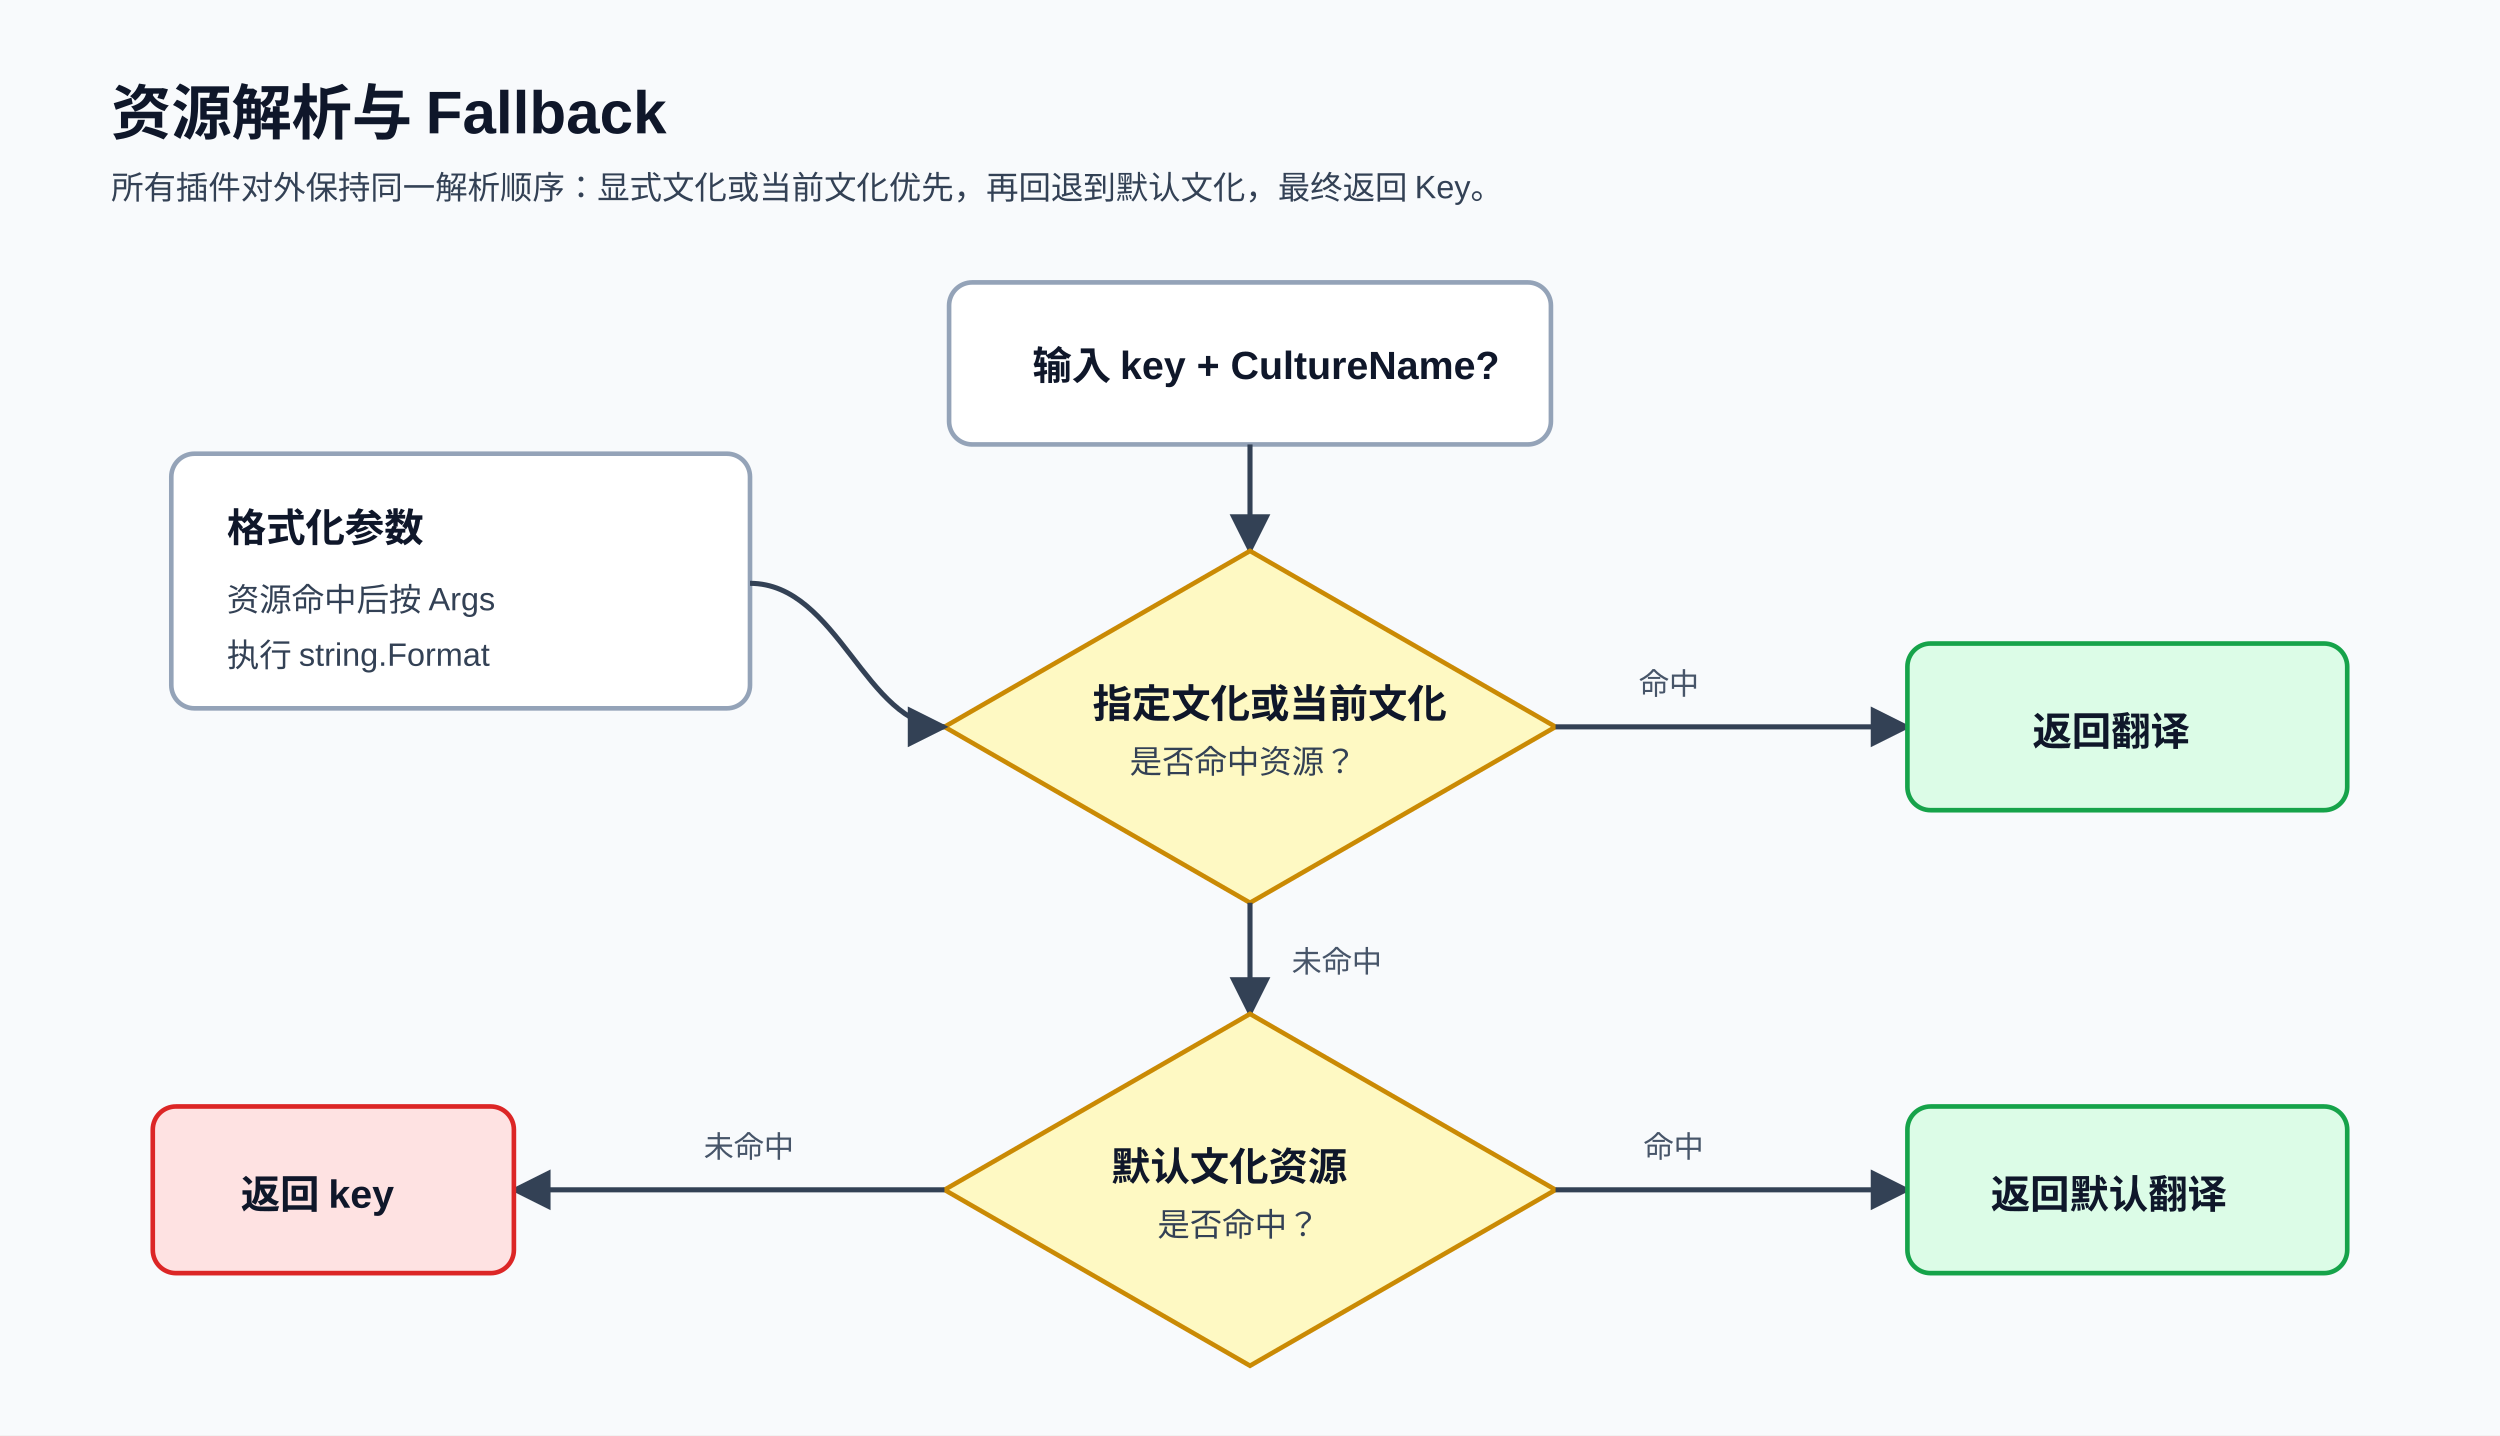
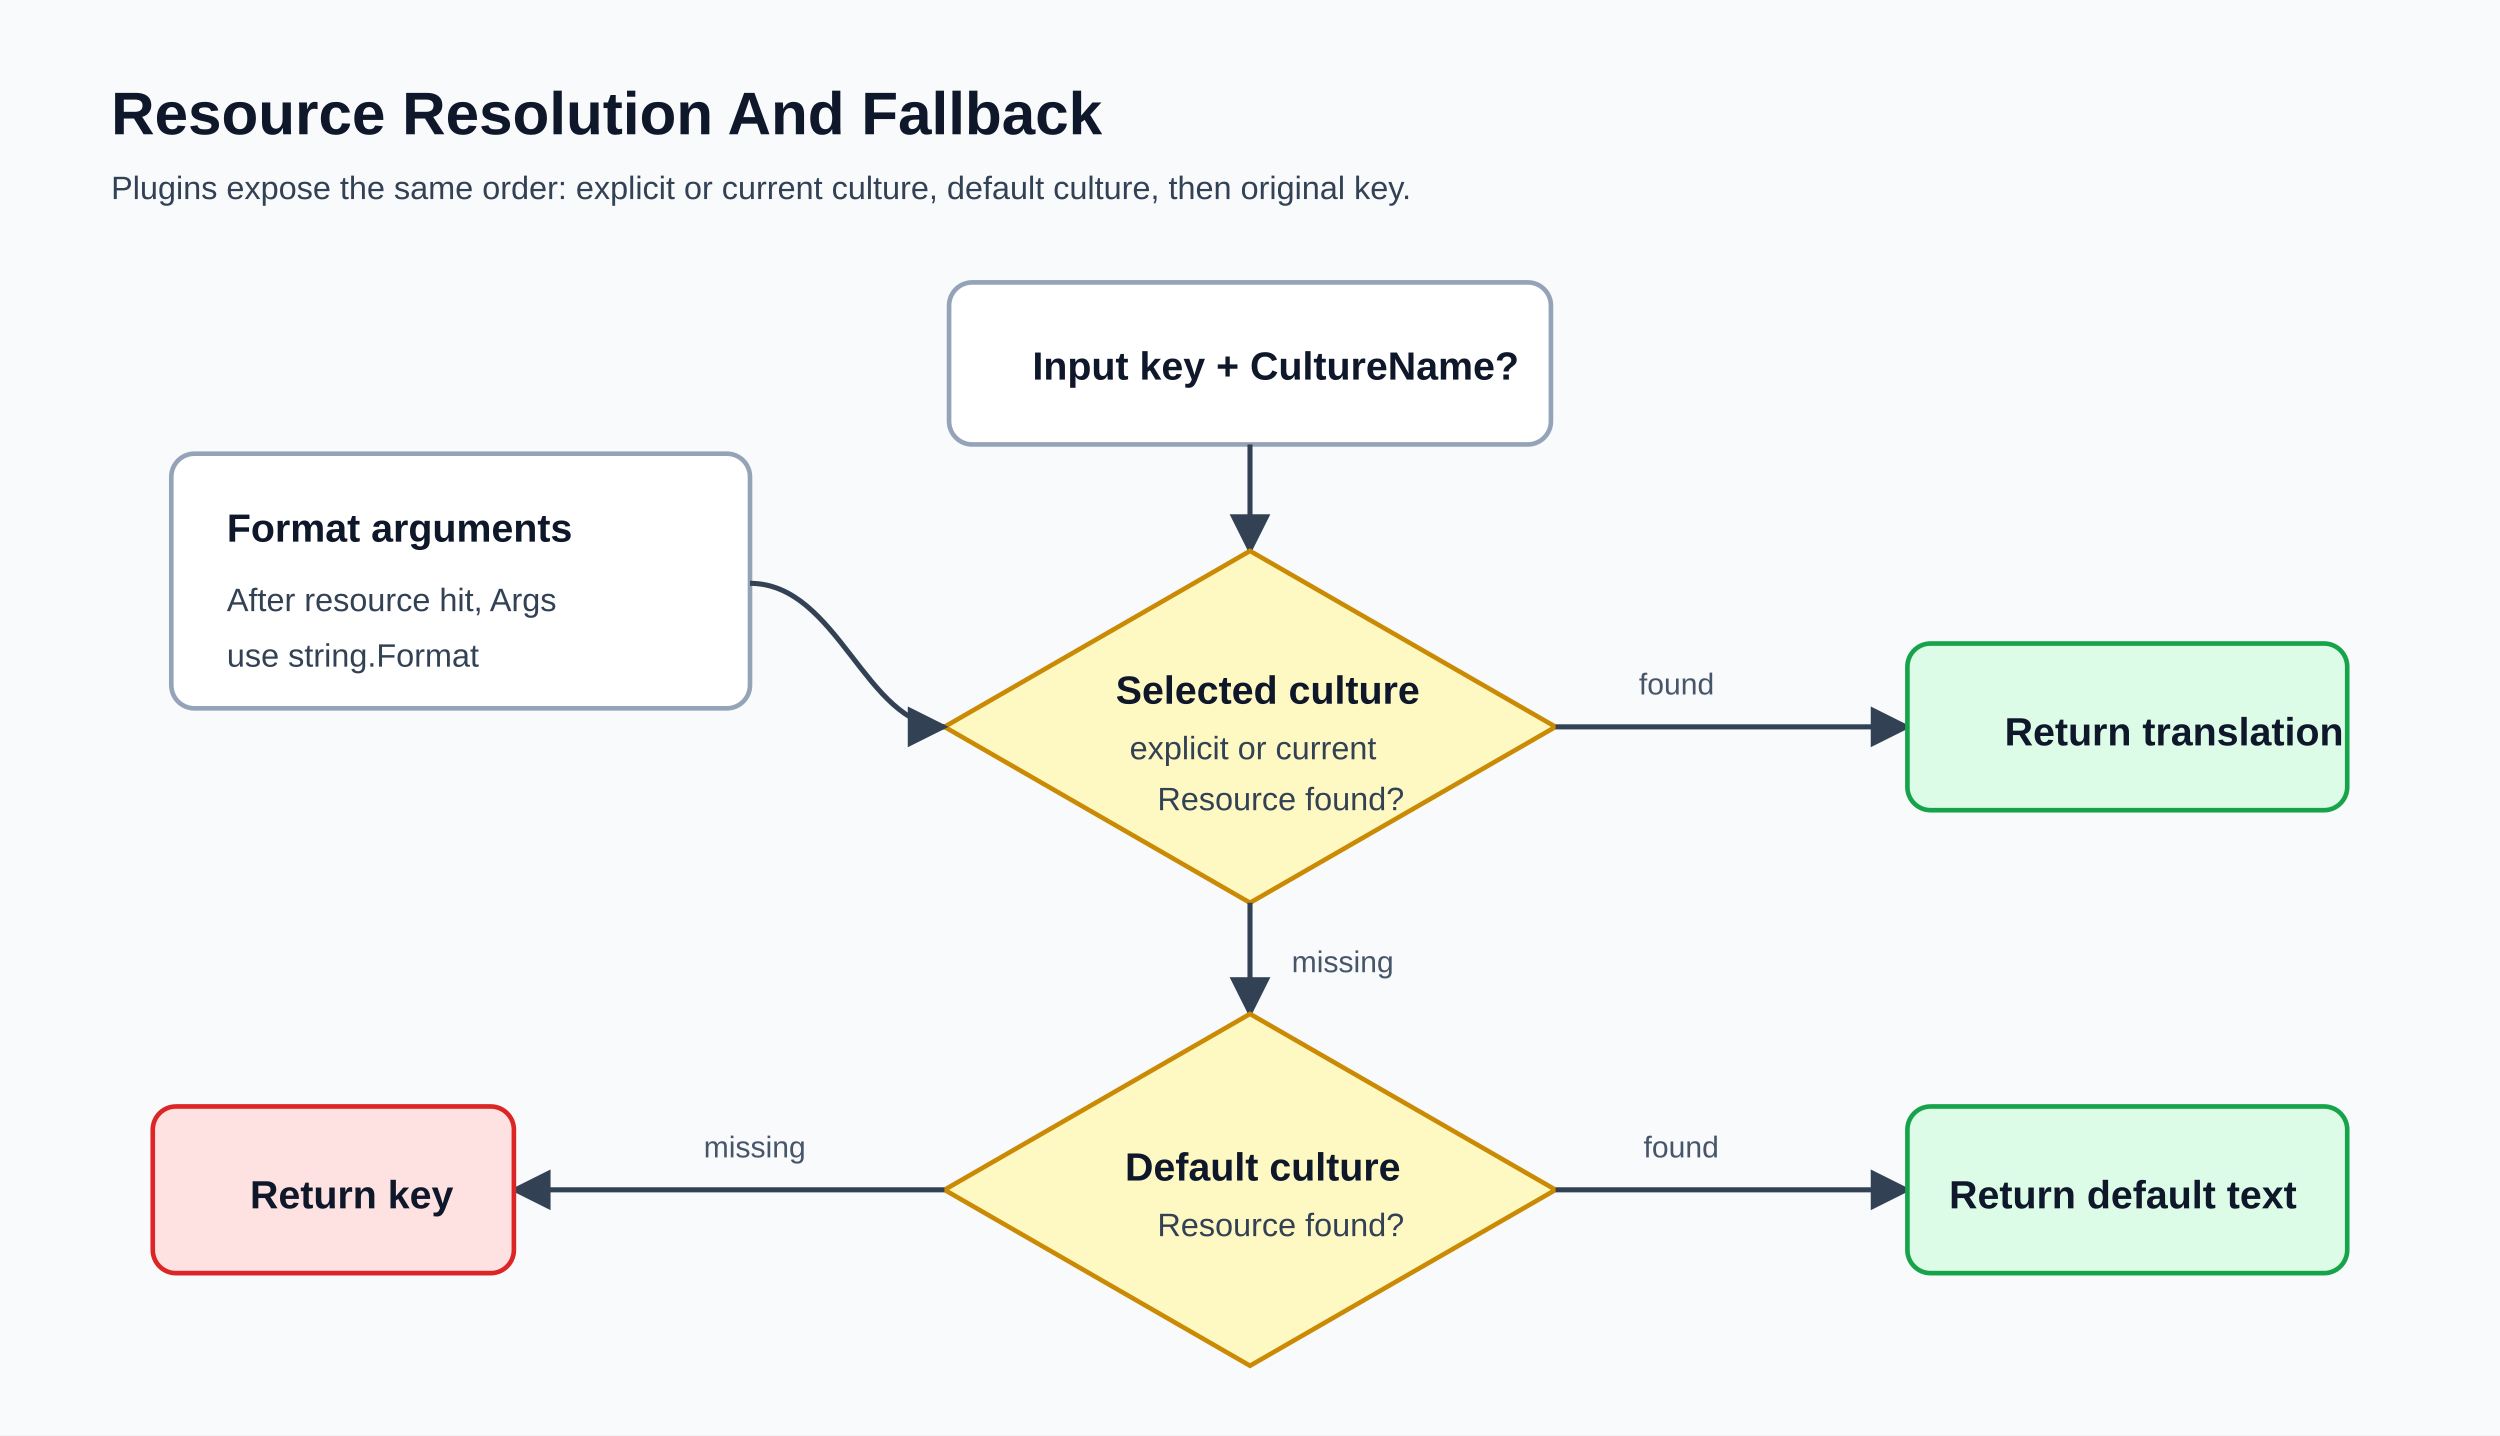
<svg xmlns="http://www.w3.org/2000/svg" width="1080" height="620" viewBox="0 0 1080 620" role="img" aria-labelledby="title desc">
  <defs>
    <marker id="arrow" viewBox="0 0 10 10" refX="9" refY="5" markerWidth="8" markerHeight="8" orient="auto">
      <path d="M0 0 L10 5 L0 10 z" fill="#334155" />
    </marker>
    <style>
      .title{font:700 26px "Segoe UI",Arial,sans-serif;fill:#0f172a}
      .label{font:700 17px "Segoe UI",Arial,sans-serif;fill:#0f172a}
      .text{font:14px "Segoe UI",Arial,sans-serif;fill:#334155}
      .node{fill:#ffffff;stroke:#94a3b8;stroke-width:2;rx:10}
      .decision{fill:#fef9c3;stroke:#ca8a04;stroke-width:2}
      .ok{fill:#dcfce7;stroke:#16a34a;stroke-width:2;rx:10}
      .fallback{fill:#fee2e2;stroke:#dc2626;stroke-width:2;rx:10}
      .line{stroke:#334155;stroke-width:2.2;fill:none;marker-end:url(#arrow)}
      .caption{font:13px "Segoe UI",Arial,sans-serif;fill:#475569}
    </style>
  </defs>
  <rect width="1080" height="620" fill="#f8fafc" />
-   <text x="48" y="58" class="title">资源解析与 Fallback</text>
-   <text x="48" y="86" class="text">所有插件对外保持同一解析顺序：显式文化或当前文化优先，再回退到默认文化，最终返回 Key。</text>
+   <text x="48" y="58" class="title">Resource Resolution And Fallback</text>
+   <text x="48" y="86" class="text">Plugins expose the same order: explicit or current culture, default culture, then original key.</text>
  <rect x="410" y="122" width="260" height="70" class="node" />
-   <text x="446" y="164" class="label">输入 key + CultureName?</text>
+   <text x="446" y="164" class="label">Input key + CultureName?</text>
  <path d="M540 192 V238" class="line" />
  <polygon points="540,238 672,314 540,390 408,314" class="decision" />
-   <text x="472" y="310" class="label">指定文化或当前文化</text>
-   <text x="488" y="334" class="text">是否命中资源？</text>
+   <text x="482" y="304" class="label">Selected culture</text>
+   <text x="488" y="328" class="text">explicit or current</text>
+   <text x="500" y="350" class="text">Resource found?</text>
  <path d="M672 314 H824" class="line" />
-   <text x="708" y="300" class="caption">命中</text>
+   <text x="708" y="300" class="caption">found</text>
  <rect x="824" y="278" width="190" height="72" class="ok" />
-   <text x="878" y="322" class="label">返回翻译</text>
+   <text x="866" y="322" class="label">Return translation</text>
  <path d="M540 390 V438" class="line" />
-   <text x="558" y="420" class="caption">未命中</text>
+   <text x="558" y="420" class="caption">missing</text>
  <polygon points="540,438 672,514 540,590 408,514" class="decision" />
-   <text x="480" y="510" class="label">默认文化资源</text>
-   <text x="500" y="534" class="text">是否命中？</text>
+   <text x="486" y="510" class="label">Default culture</text>
+   <text x="500" y="534" class="text">Resource found?</text>
  <path d="M672 514 H824" class="line" />
-   <text x="710" y="500" class="caption">命中</text>
+   <text x="710" y="500" class="caption">found</text>
  <rect x="824" y="478" width="190" height="72" class="ok" />
-   <text x="860" y="522" class="label">返回默认翻译</text>
+   <text x="842" y="522" class="label">Return default text</text>
  <path d="M408 514 H222" class="line" />
-   <text x="304" y="500" class="caption">未命中</text>
+   <text x="304" y="500" class="caption">missing</text>
  <rect x="66" y="478" width="156" height="72" class="fallback" />
-   <text x="104" y="522" class="label">返回 key</text>
+   <text x="108" y="522" class="label">Return key</text>
  <rect x="74" y="196" width="250" height="110" class="node" />
-   <text x="98" y="234" class="label">格式化参数</text>
-   <text x="98" y="264" class="text">资源命中后按 Args</text>
-   <text x="98" y="288" class="text">执行 string.Format</text>
+   <text x="98" y="234" class="label">Format arguments</text>
+   <text x="98" y="264" class="text">After resource hit, Args</text>
+   <text x="98" y="288" class="text">use string.Format</text>
  <path d="M324 252 C362 252 374 314 408 314" class="line" />
</svg>
